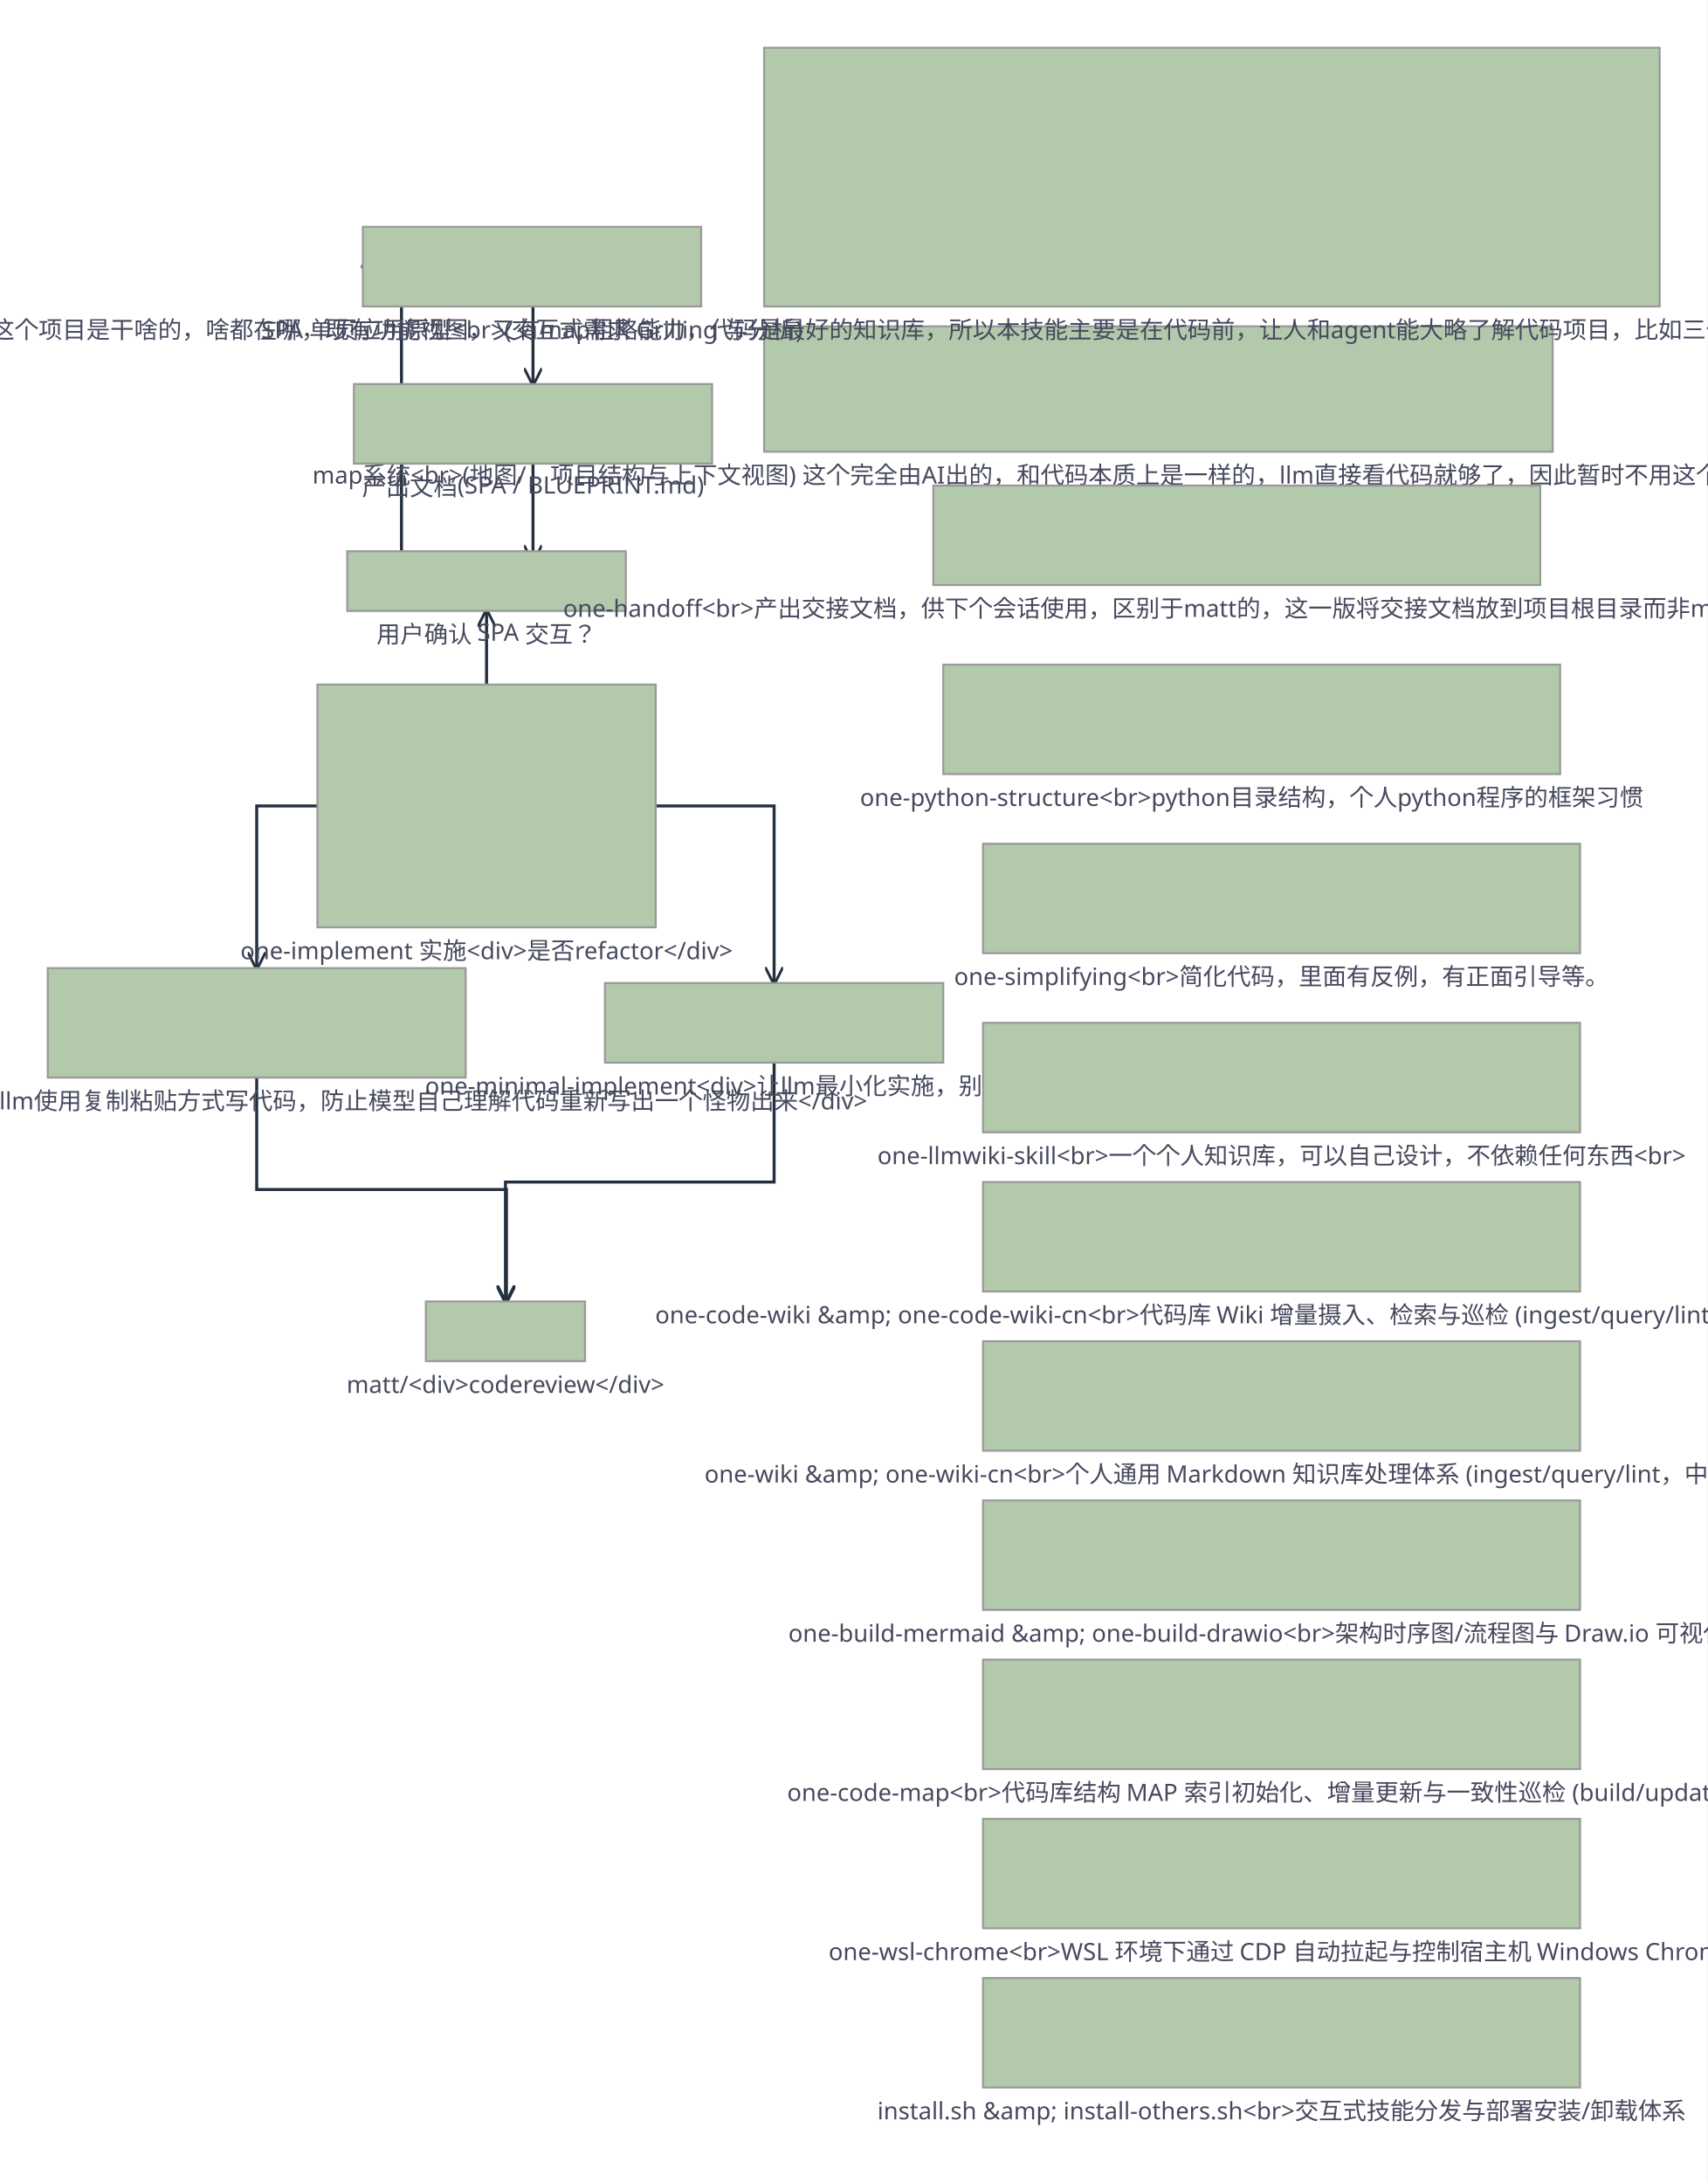
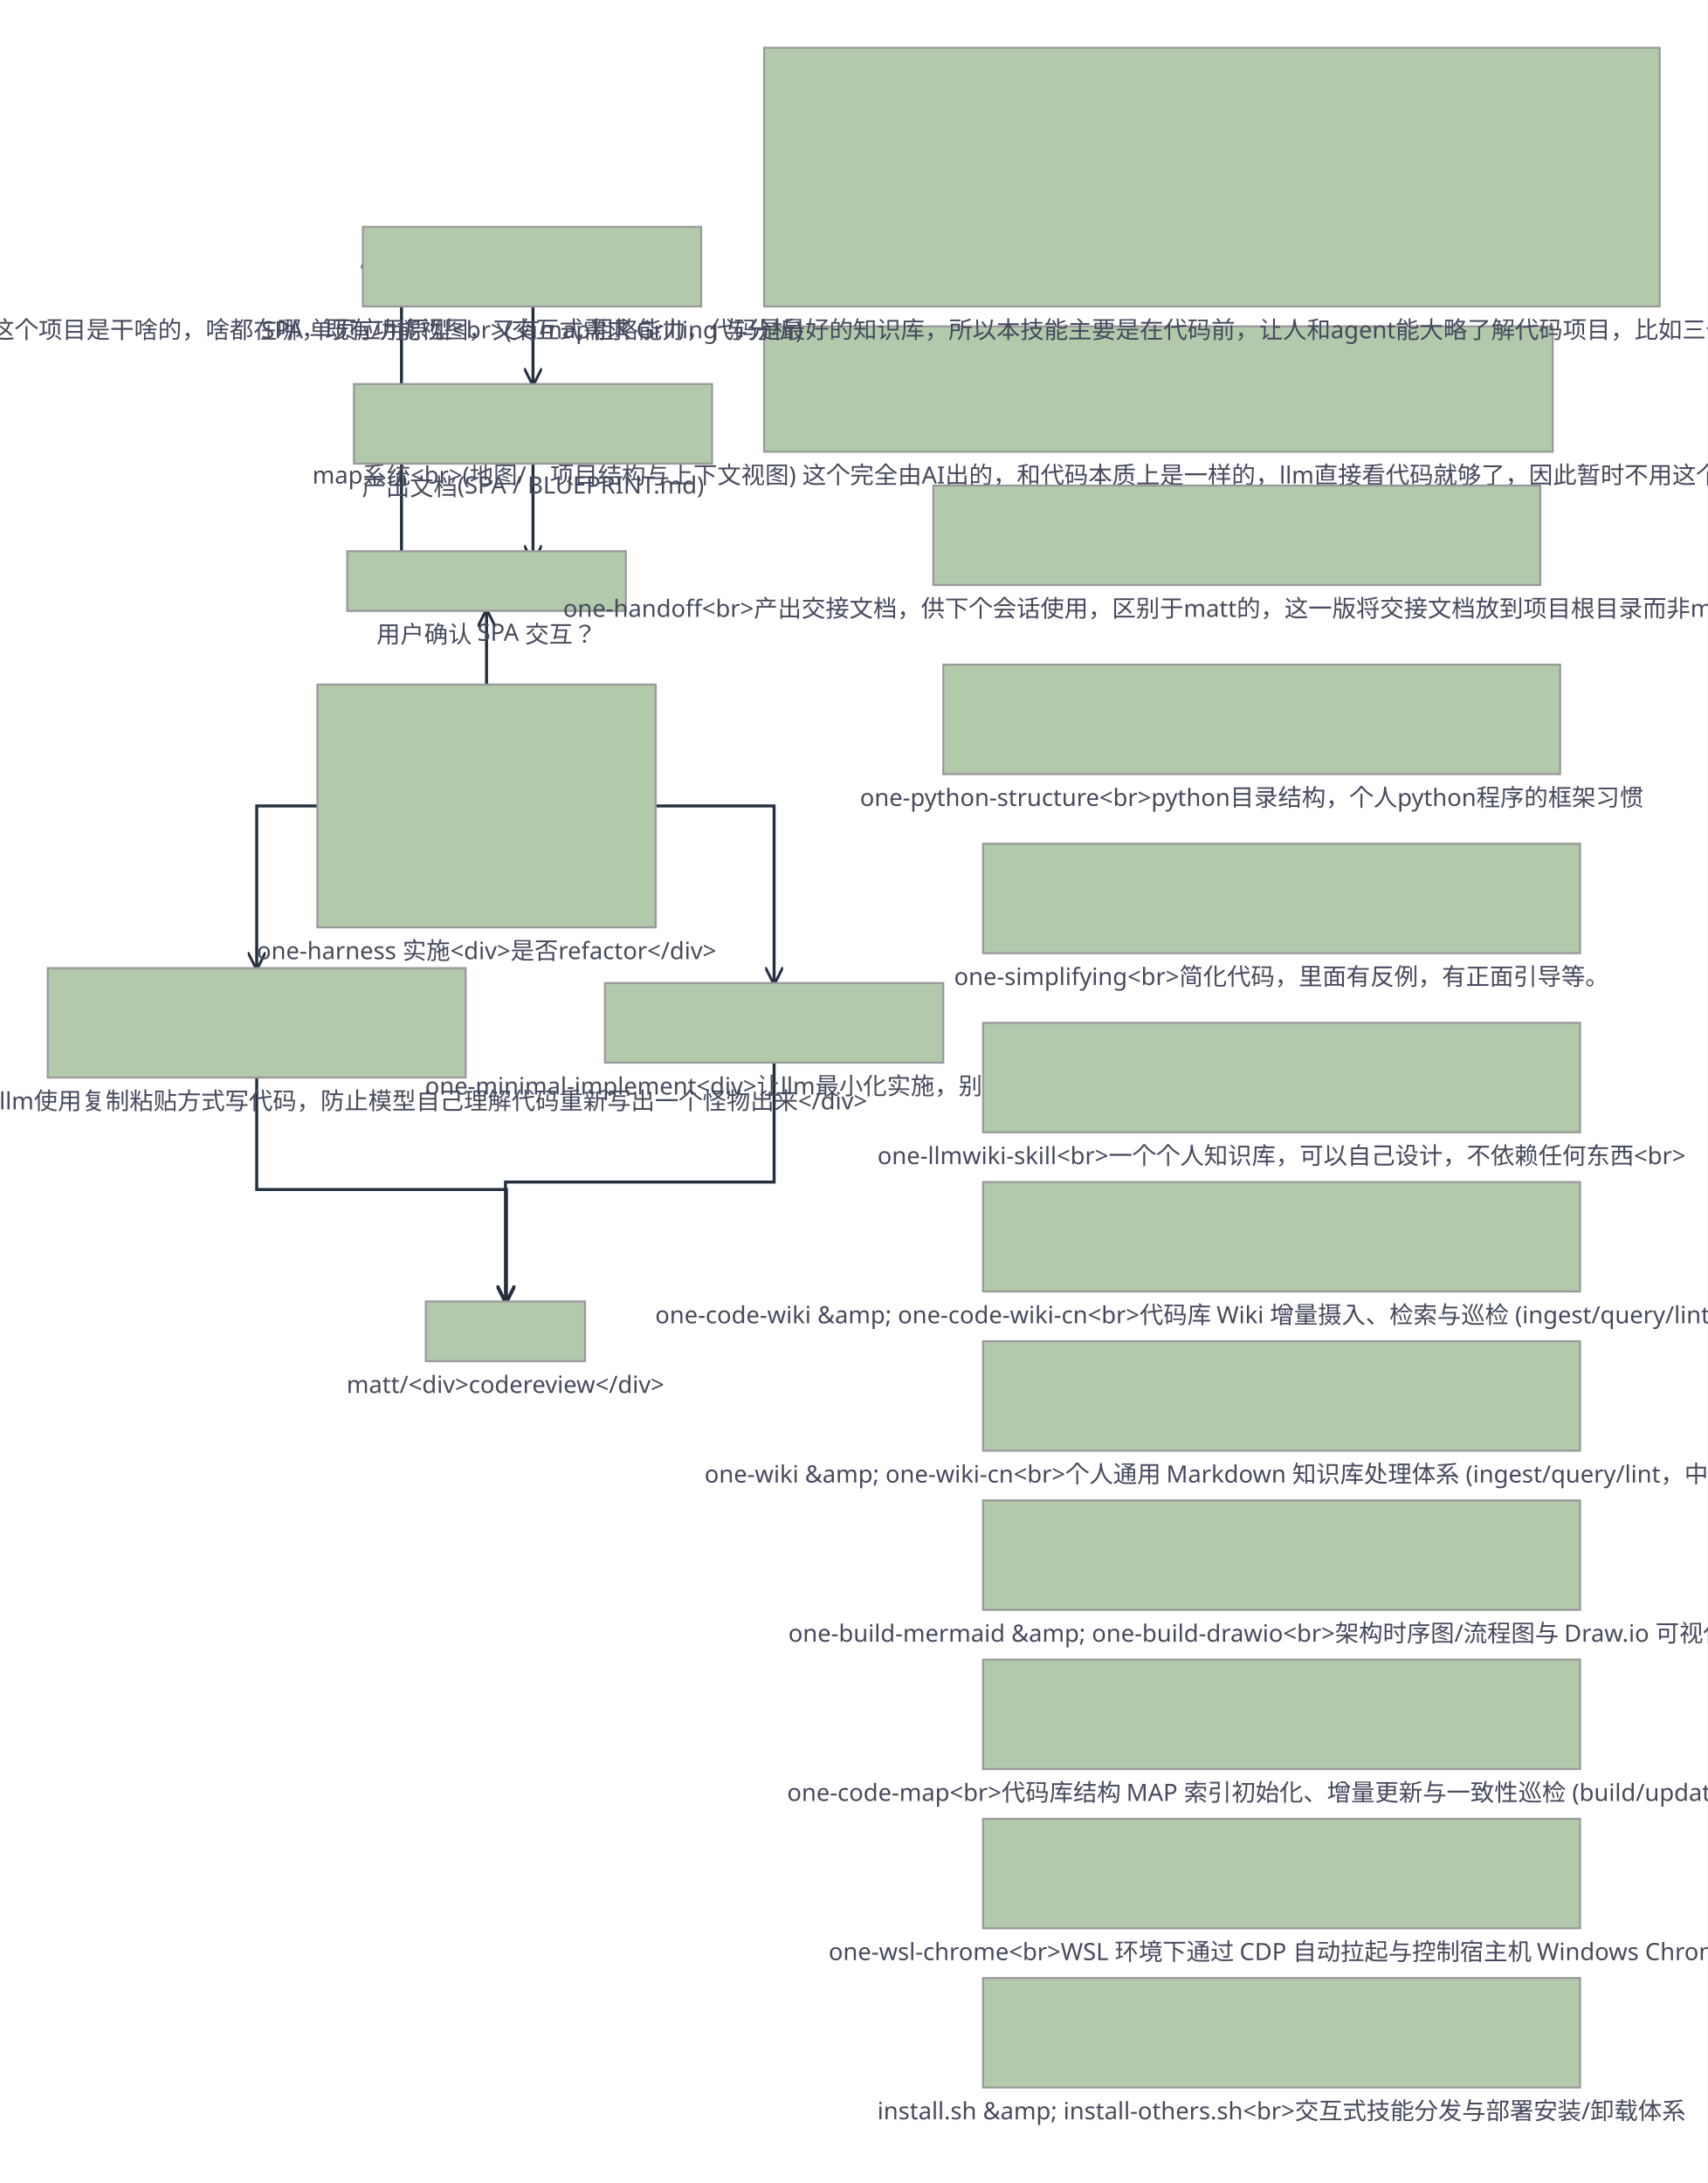
<svg xmlns="http://www.w3.org/2000/svg" viewBox="-4 -84 858 1097" width="858" height="1097">
  <rect x="-4" y="-84" width="858" height="1097" fill="#ffffff" />
  <defs>
    <marker id="arrow" viewBox="0 0 10 10" refX="9" refY="5" markerWidth="6" markerHeight="6" orient="auto-start-reverse">
      <path d="M 0 0 L 10 5 L 0 10" fill="none" stroke="#232F3E" stroke-width="1.5" />
    </marker>
  </defs>
  <path d="M 263.833 70 L 263.833 89.5 L 263.84 89.5 L 263.84 109" fill="none" stroke="#232F3E" stroke-width="1.5" marker-end="url(#arrow)" />
  <path d="M 263.84 149 L 263.84 198.001 L 263.838 198.001" fill="none" stroke="#232F3E" stroke-width="1.5" marker-end="url(#arrow)" />
  <path d="M 217.176 197.998 L 197.758 197.998 L 197.758 50 L 178.34 50" fill="none" stroke="#232F3E" stroke-width="1.5" marker-end="url(#arrow)" />
  <path d="M 155.5 321 L 125 321 L 125 402.5" fill="none" stroke="#232F3E" stroke-width="1.5" marker-end="url(#arrow)" />
  <path d="M 325.5 321 L 385 321 L 385 410" fill="none" stroke="#232F3E" stroke-width="1.5" marker-end="url(#arrow)" />
  <line x1="240.5" y1="260" x2="240.5" y2="223" stroke="#232F3E" stroke-width="1.5" marker-end="url(#arrow)" />
  <path d="M 125 457.5 L 125 513.75 L 250.504 513.75 L 250.504 570" fill="none" stroke="#232F3E" stroke-width="1.5" marker-end="url(#arrow)" />
  <path d="M 385 450 L 385 510 L 250 510 L 250 570" fill="none" stroke="#232F3E" stroke-width="1.5" marker-end="url(#arrow)" />
  <rect x="380" y="80" width="396.25" height="63" fill="#B2C9AB" stroke="#999" stroke-width="1" />
  <text x="578.125" y="159" font-family="sans-serif" font-size="12" fill="#46495D" text-anchor="middle">map系统&lt;br&gt;(地图/，项目结构与上下文视图) 这个完全由AI出的，和代码本质上是一样的，llm直接看代码就够了，因此暂时不用这个。如果要用，就用graphify</text>
  <rect x="380" y="-60" width="450" height="130" fill="#B2C9AB" stroke="#999" stroke-width="1" />
  <text x="605" y="86" font-family="sans-serif" font-size="12" fill="#46495D" text-anchor="middle">one-build-blueprint&lt;br&gt;(功能蓝图/白盒文档，调用自由，格式自由，可以直接基于该文档开发，此乃白盒的关键，人工控制，介绍这个项目是干啥的，啥都在哪，既有功能视图，又有map粗略能力，代码是最好的知识库，所以本技能主要是在代码前，让人和agent能大略了解代码项目，比如三个目录是我们现在用的，old里面是以前旧流程，这种东西不人工写，AI永远不知道，别人看了也不知道，代码只反映了所有目录有啥功能，不知道你的old原来竟然是旧的啊，用来供新的参考呢。&lt;br&gt;)</text>
  <rect x="178.34" y="30" width="170" height="40" fill="#B2C9AB" stroke="#999" stroke-width="1" />
  <text x="263.34" y="86" font-family="sans-serif" font-size="12" fill="#46495D" text-anchor="middle">SPA 单页应用原型&lt;br&gt;(交互式需求 Grilling 与分析)</text>
  <rect x="173.84" y="109" width="180" height="40" fill="#B2C9AB" stroke="#999" stroke-width="1" />
  <text x="263.84" y="165" font-family="sans-serif" font-size="12" fill="#46495D" text-anchor="middle">产出文档
(SPA / BLUEPRINT.md)</text>
  <rect x="170.5" y="193" width="140" height="30" fill="#B2C9AB" stroke="#999" stroke-width="1" />
  <text x="240.5" y="239" font-family="sans-serif" font-size="12" fill="#46495D" text-anchor="middle">用户确认 SPA 交互？</text>
  <rect x="155.5" y="260" width="170" height="122" fill="#B2C9AB" stroke="#999" stroke-width="1" />
-   <text x="240.5" y="398" font-family="sans-serif" font-size="12" fill="#46495D" text-anchor="middle">one-implement 实施&lt;div&gt;是否refactor&lt;/div&gt;</text>
+   <text x="240.5" y="398" font-family="sans-serif" font-size="12" fill="#46495D" text-anchor="middle">one-harness 实施&lt;div&gt;是否refactor&lt;/div&gt;</text>
  <rect x="20" y="402.5" width="210" height="55" fill="#B2C9AB" stroke="#999" stroke-width="1" />
  <text x="125" y="473.5" font-family="sans-serif" font-size="12" fill="#46495D" text-anchor="middle">one-refactor-implement&lt;div&gt;让llm使用复制粘贴方式写代码，防止模型自己理解代码重新写出一个怪物出来&lt;/div&gt;</text>
  <rect x="300" y="410" width="170" height="40" fill="#B2C9AB" stroke="#999" stroke-width="1" />
  <text x="385" y="466" font-family="sans-serif" font-size="12" fill="#46495D" text-anchor="middle">one-minimal-implement&lt;div&gt;让llm最小化实施，别乱加戏&lt;/div&gt;</text>
  <rect x="210" y="570" width="80" height="30" fill="#B2C9AB" stroke="#999" stroke-width="1" />
  <text x="250" y="616" font-family="sans-serif" font-size="12" fill="#46495D" text-anchor="middle">matt/&lt;div&gt;codereview&lt;/div&gt;</text>
  <rect x="465" y="160" width="305" height="50" fill="#B2C9AB" stroke="#999" stroke-width="1" />
  <text x="617.5" y="226" font-family="sans-serif" font-size="12" fill="#46495D" text-anchor="middle">one-handoff&lt;br&gt;产出交接文档，供下个会话使用，区别于matt的，这一版将交接文档放到项目根目录而非matt放到系统目录。</text>
  <rect x="470" y="250" width="310" height="55" fill="#B2C9AB" stroke="#999" stroke-width="1" />
  <text x="625" y="321" font-family="sans-serif" font-size="12" fill="#46495D" text-anchor="middle">one-python-structure&lt;br&gt;python目录结构，个人python程序的框架习惯</text>
  <rect x="490" y="340" width="300" height="55" fill="#B2C9AB" stroke="#999" stroke-width="1" />
  <text x="640" y="411" font-family="sans-serif" font-size="12" fill="#46495D" text-anchor="middle">one-simplifying&lt;br&gt;简化代码，里面有反例，有正面引导等。</text>
  <rect x="490" y="430" width="300" height="55" fill="#B2C9AB" stroke="#999" stroke-width="1" />
  <text x="640" y="501" font-family="sans-serif" font-size="12" fill="#46495D" text-anchor="middle">one-llmwiki-skill&lt;br&gt;一个个人知识库，可以自己设计，不依赖任何东西&lt;br&gt;</text>
  <rect x="490" y="510" width="300" height="55" fill="#B2C9AB" stroke="#999" stroke-width="1" />
  <text x="640" y="581" font-family="sans-serif" font-size="12" fill="#46495D" text-anchor="middle">one-code-wiki &amp;amp; one-code-wiki-cn&lt;br&gt;代码库 Wiki 增量摄入、检索与巡检 (ingest/query/lint，中英文双语支持)</text>
  <rect x="490" y="590" width="300" height="55" fill="#B2C9AB" stroke="#999" stroke-width="1" />
  <text x="640" y="661" font-family="sans-serif" font-size="12" fill="#46495D" text-anchor="middle">one-wiki &amp;amp; one-wiki-cn&lt;br&gt;个人通用 Markdown 知识库处理体系 (ingest/query/lint，中英文双语支持)</text>
  <rect x="490" y="670" width="300" height="55" fill="#B2C9AB" stroke="#999" stroke-width="1" />
  <text x="640" y="741" font-family="sans-serif" font-size="12" fill="#46495D" text-anchor="middle">one-build-mermaid &amp;amp; one-build-drawio&lt;br&gt;架构时序图/流程图与 Draw.io 可视化构建</text>
  <rect x="490" y="750" width="300" height="55" fill="#B2C9AB" stroke="#999" stroke-width="1" />
  <text x="640" y="821" font-family="sans-serif" font-size="12" fill="#46495D" text-anchor="middle">one-code-map&lt;br&gt;代码库结构 MAP 索引初始化、增量更新与一致性巡检 (build/update/lint)</text>
  <rect x="490" y="830" width="300" height="55" fill="#B2C9AB" stroke="#999" stroke-width="1" />
  <text x="640" y="901" font-family="sans-serif" font-size="12" fill="#46495D" text-anchor="middle">one-wsl-chrome&lt;br&gt;WSL 环境下通过 CDP 自动拉起与控制宿主机 Windows Chrome</text>
  <rect x="490" y="910" width="300" height="55" fill="#B2C9AB" stroke="#999" stroke-width="1" />
  <text x="640" y="981" font-family="sans-serif" font-size="12" fill="#46495D" text-anchor="middle">install.sh &amp;amp; install-others.sh&lt;br&gt;交互式技能分发与部署安装/卸载体系</text>
</svg>
